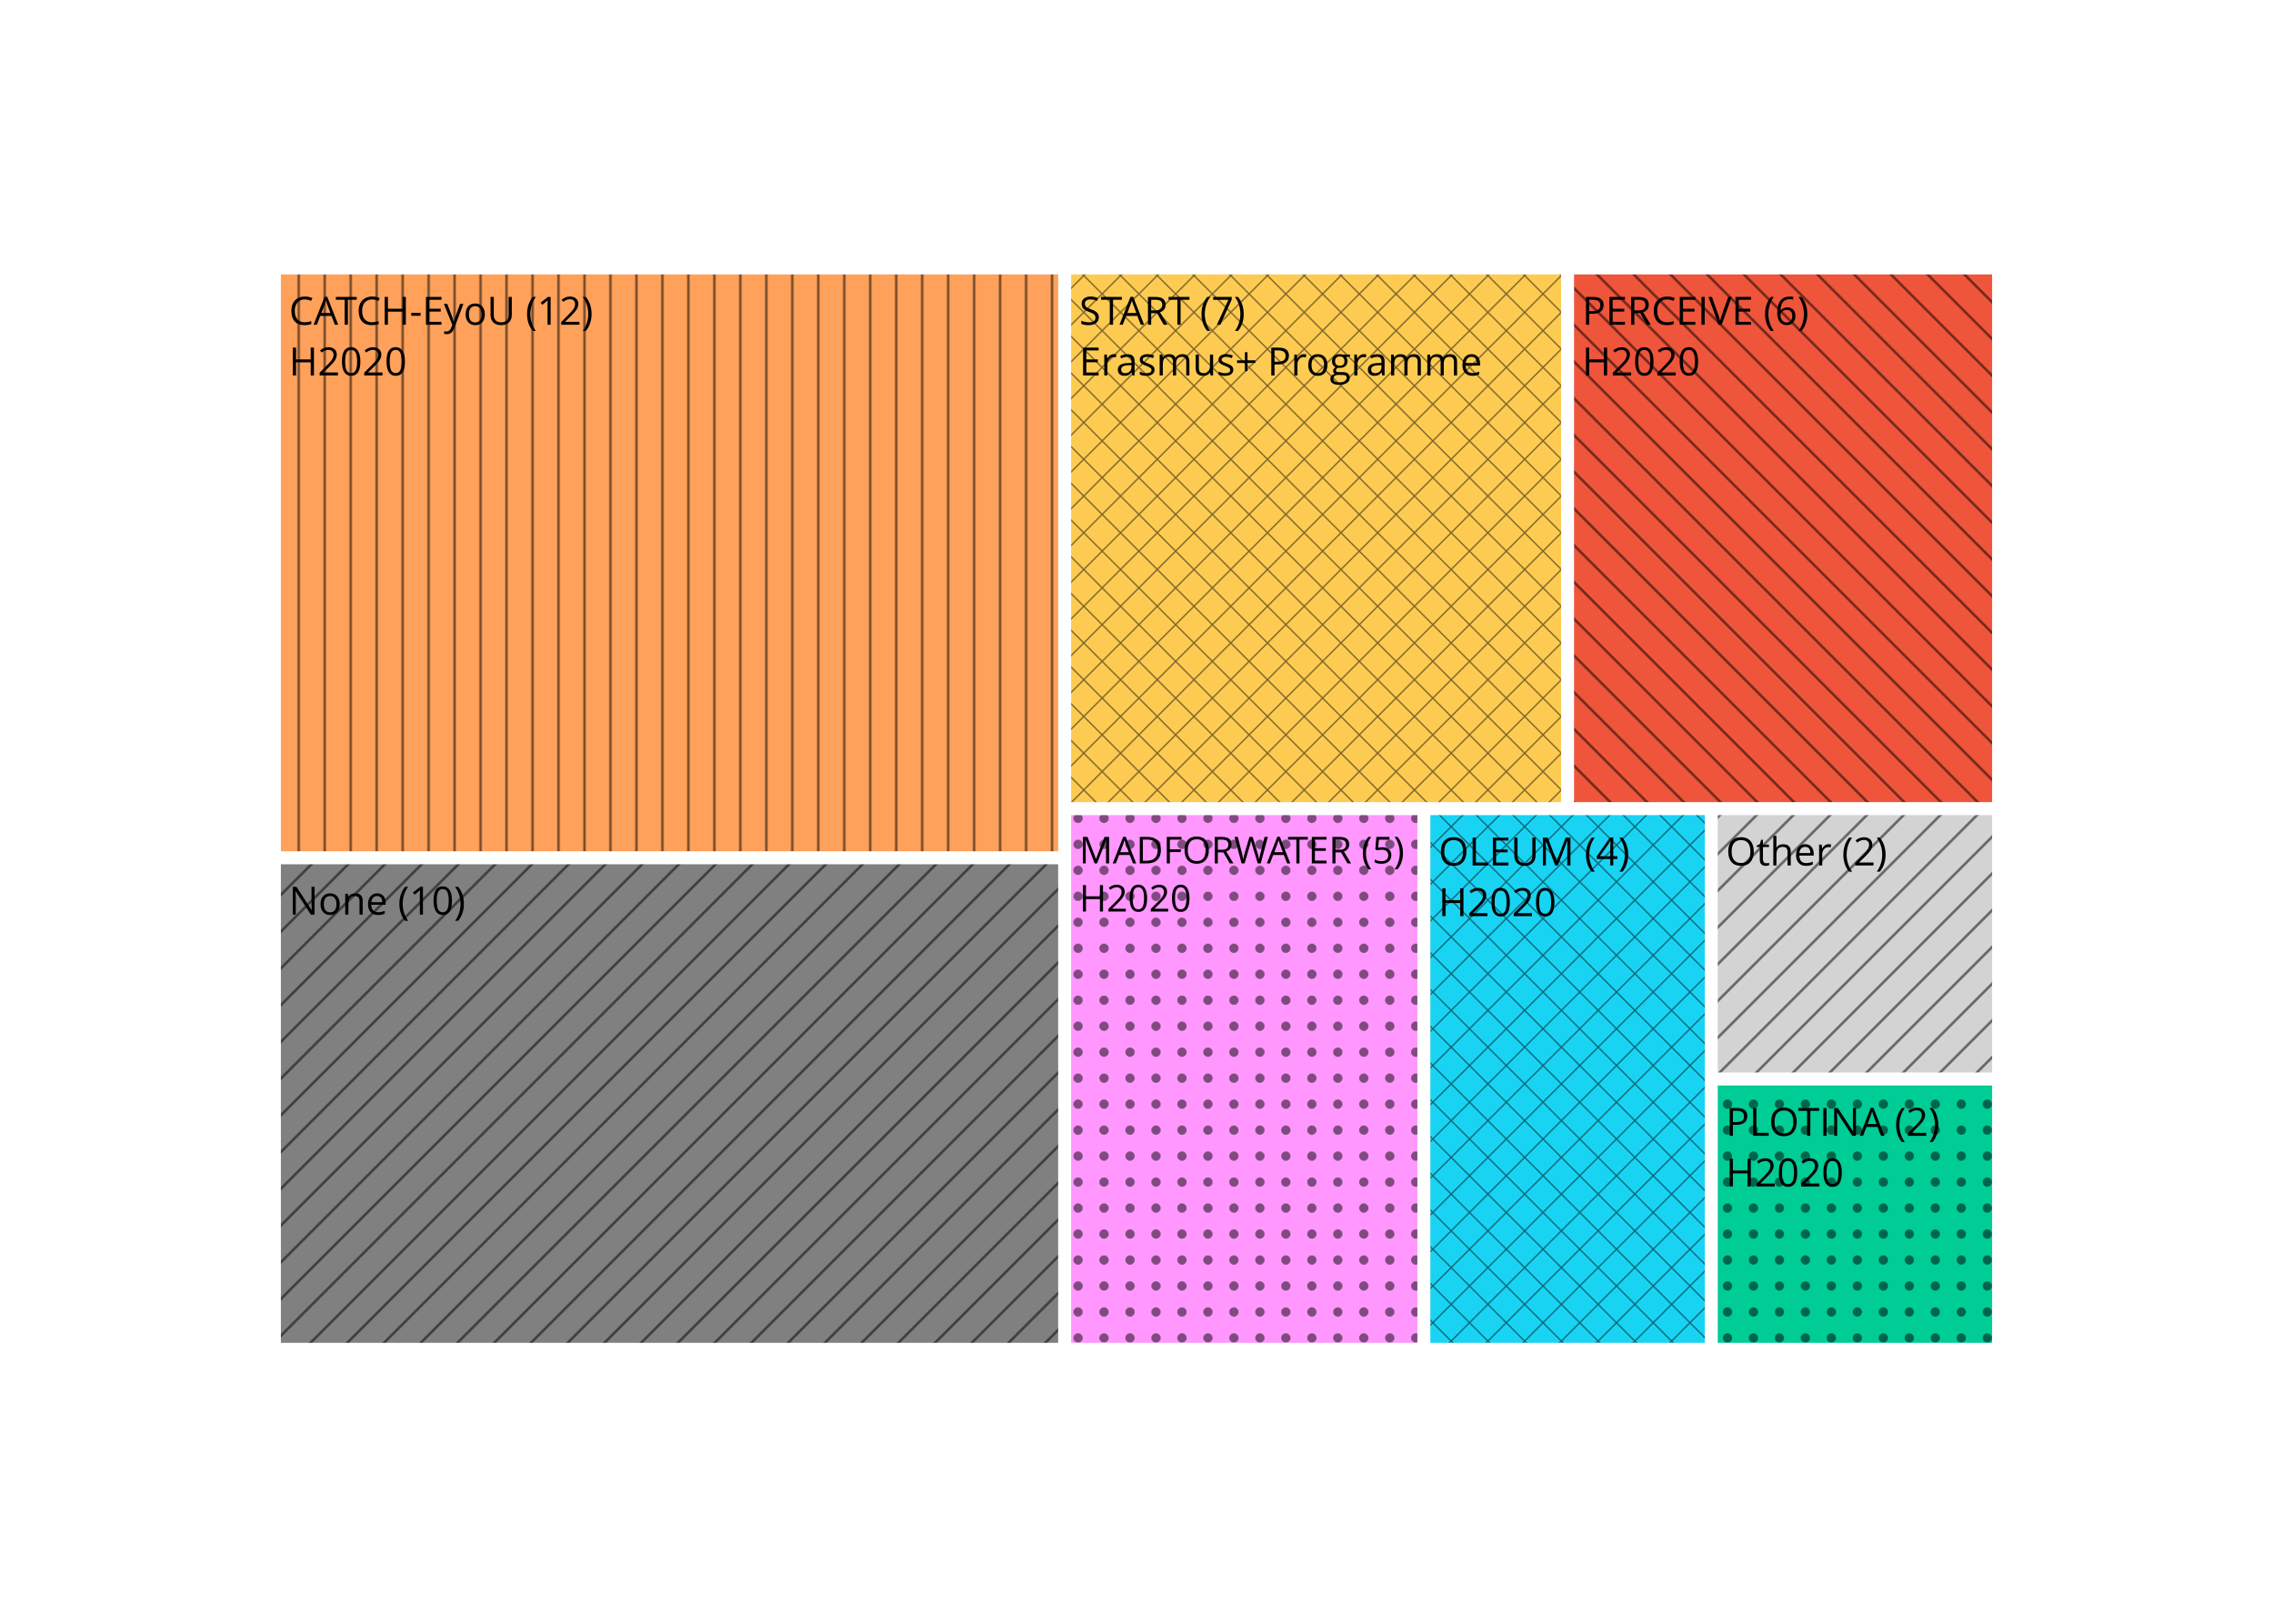
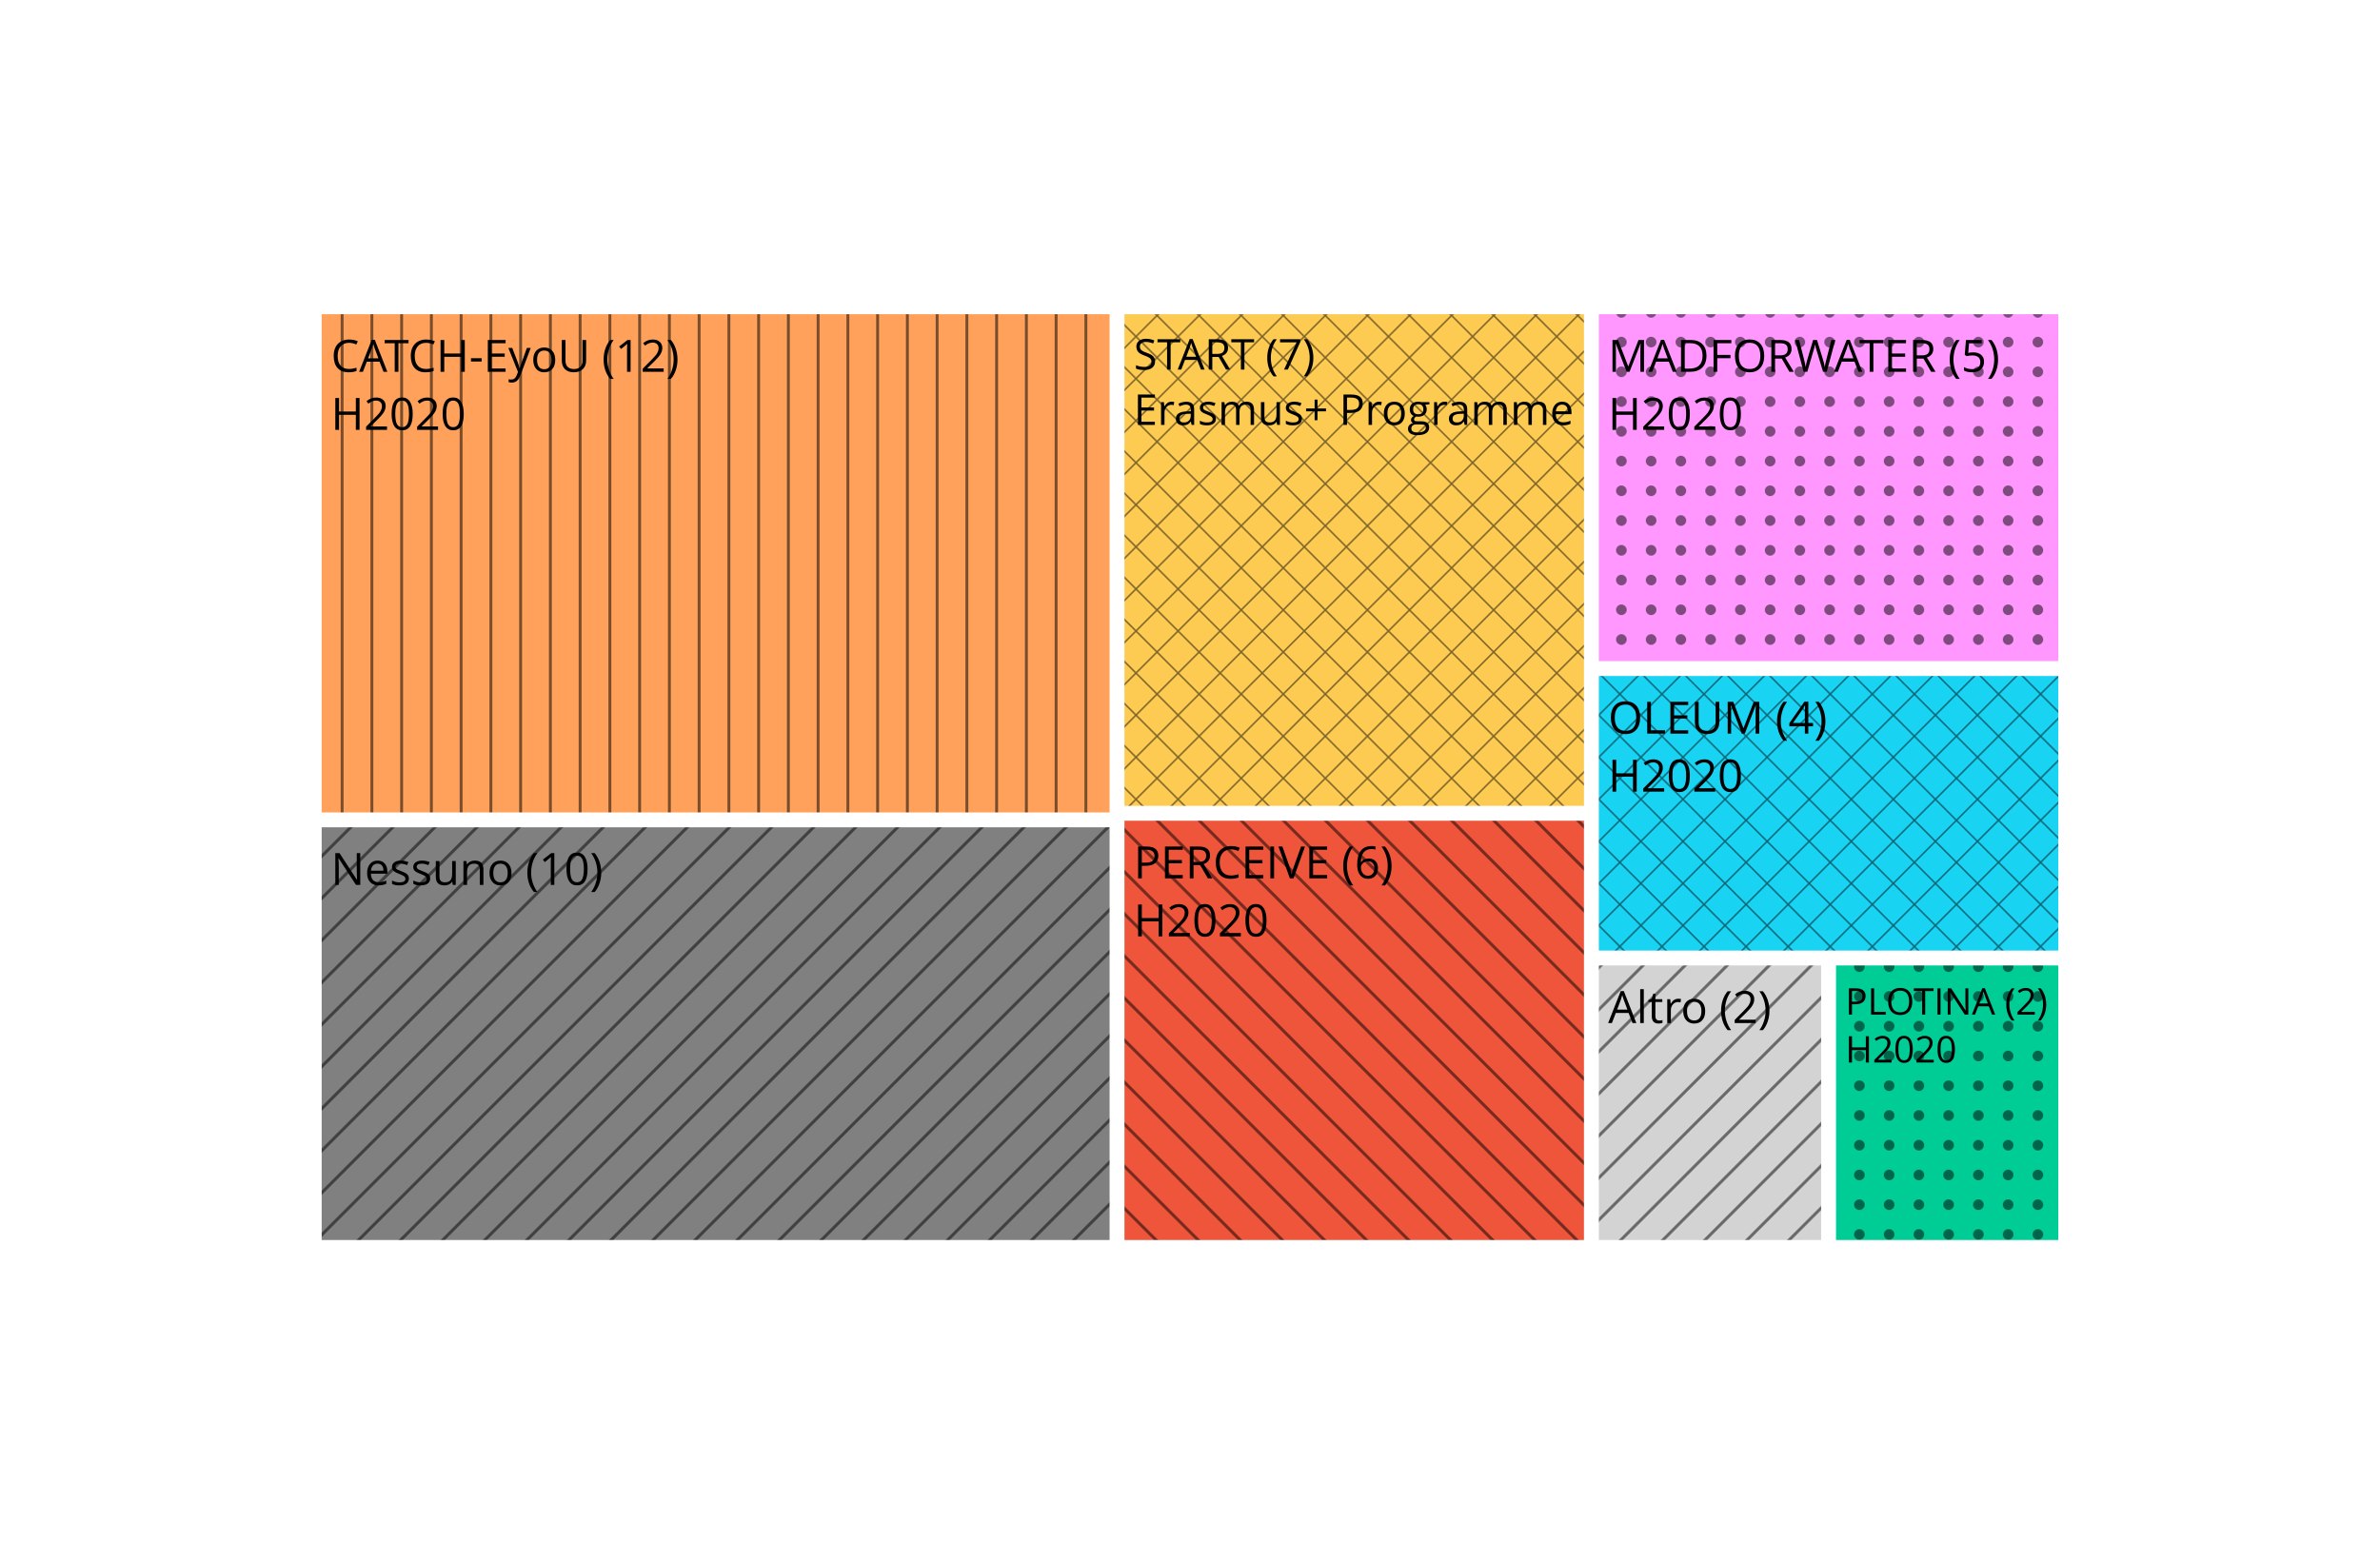
- <svg xmlns="http://www.w3.org/2000/svg" class="main-svg" width="700" height="500" style="" viewBox="0 0 700 500">
-   <rect x="0" y="0" width="700" height="500" style="fill: rgb(255, 255, 255); fill-opacity: 1;" />
-   <defs id="defs-f93629">
+ <svg xmlns="http://www.w3.org/2000/svg" class="main-svg" width="640" height="420" style="" viewBox="0 0 640 420">
+   <rect x="0" y="0" width="640" height="420" style="fill: rgb(255, 255, 255); fill-opacity: 1;" />
+   <defs id="defs-e0a8c4">
    <g class="clips" />
    <g class="gradients" />
    <g class="patterns">
-       <pattern id="pf93629-21e2d9-0" width="8px" height="8px" patternUnits="userSpaceOnUse" patternTransform="">
+       <pattern id="pe0a8c4-184751-1" width="8px" height="8px" patternUnits="userSpaceOnUse" patternTransform="">
        <rect width="8px" height="8px" fill="rgb(255, 161, 90)" fill-opacity="1" />
        <path d="M4,0L4,8" opacity="0.5" stroke="rgb(0, 0, 0)" stroke-width="0.8px" />
      </pattern>
-       <pattern id="pf93629-21e2d9-2" width="11.314px" height="11.314px" patternUnits="userSpaceOnUse" patternTransform="">
+       <pattern id="pe0a8c4-184751-3" width="11.314px" height="11.314px" patternUnits="userSpaceOnUse" patternTransform="">
        <rect width="11.314px" height="11.314px" fill="rgb(128, 128, 128)" fill-opacity="1" />
        <path d="M-2.828,2.828l5.657,-5.657M0,11.314L11.314,0M8.485,14.142l5.657,-5.657" opacity="0.5" stroke="rgb(0, 0, 0)" stroke-width="0.8px" />
      </pattern>
-       <pattern id="pf93629-21e2d9-7" width="11.314px" height="11.314px" patternUnits="userSpaceOnUse" patternTransform="">
+       <pattern id="pe0a8c4-184751-7" width="11.314px" height="11.314px" patternUnits="userSpaceOnUse" patternTransform="">
        <rect width="11.314px" height="11.314px" fill="rgb(254, 203, 82)" fill-opacity="1" />
        <path d="M-2.828,2.828l5.657,-5.657M0,11.314L11.314,0M8.485,14.142l5.657,-5.657M8.485,-2.828l5.657,5.657M0,0L11.314,11.314M-2.828,8.485l5.657,5.657" opacity="0.5" stroke="rgb(0, 0, 0)" stroke-width="0.411px" />
      </pattern>
-       <pattern id="pf93629-21e2d9-5" width="11.314px" height="11.314px" patternUnits="userSpaceOnUse" patternTransform="">
+       <pattern id="pe0a8c4-184751-5" width="11.314px" height="11.314px" patternUnits="userSpaceOnUse" patternTransform="">
        <rect width="11.314px" height="11.314px" fill="rgb(239, 85, 59)" fill-opacity="1" />
        <path d="M8.485,-2.828l5.657,5.657M0,0L11.314,11.314M-2.828,8.485l5.657,5.657" opacity="0.5" stroke="rgb(0, 0, 0)" stroke-width="0.8px" />
      </pattern>
-       <pattern id="pf93629-21e2d9-1" width="8px" height="8px" patternUnits="userSpaceOnUse" patternTransform="">
+       <pattern id="pe0a8c4-184751-2" width="8px" height="8px" patternUnits="userSpaceOnUse" patternTransform="">
        <rect width="8px" height="8px" fill="rgb(255, 151, 255)" fill-opacity="1" />
        <circle cx="4" cy="4" r="1.427" opacity="0.5" fill="rgb(0, 0, 0)" />
      </pattern>
-       <pattern id="pf93629-21e2d9-3" width="11.314px" height="11.314px" patternUnits="userSpaceOnUse" patternTransform="">
+       <pattern id="pe0a8c4-184751-4" width="11.314px" height="11.314px" patternUnits="userSpaceOnUse" patternTransform="">
        <rect width="11.314px" height="11.314px" fill="rgb(25, 211, 243)" fill-opacity="1" />
        <path d="M-2.828,2.828l5.657,-5.657M0,11.314L11.314,0M8.485,14.142l5.657,-5.657M8.485,-2.828l5.657,5.657M0,0L11.314,11.314M-2.828,8.485l5.657,5.657" opacity="0.5" stroke="rgb(0, 0, 0)" stroke-width="0.411px" />
      </pattern>
-       <pattern id="pf93629-21e2d9-4" width="11.314px" height="11.314px" patternUnits="userSpaceOnUse" patternTransform="">
+       <pattern id="pe0a8c4-184751-0" width="11.314px" height="11.314px" patternUnits="userSpaceOnUse" patternTransform="">
        <rect width="11.314px" height="11.314px" fill="rgb(211, 211, 211)" fill-opacity="1" />
        <path d="M-2.828,2.828l5.657,-5.657M0,11.314L11.314,0M8.485,14.142l5.657,-5.657" opacity="0.5" stroke="rgb(0, 0, 0)" stroke-width="0.8px" />
      </pattern>
-       <pattern id="pf93629-21e2d9-6" width="8px" height="8px" patternUnits="userSpaceOnUse" patternTransform="">
+       <pattern id="pe0a8c4-184751-6" width="8px" height="8px" patternUnits="userSpaceOnUse" patternTransform="">
        <rect width="8px" height="8px" fill="rgb(0, 204, 150)" fill-opacity="1" />
        <circle cx="4" cy="4" r="1.427" opacity="0.5" fill="rgb(0, 0, 0)" />
      </pattern>
    </g>
  </defs>
  <g class="bglayer" />
  <g class="layer-below">
    <g class="imagelayer" />
    <g class="shapelayer" />
  </g>
  <g class="cartesianlayer" />
  <g class="polarlayer" />
  <g class="smithlayer" />
  <g class="ternarylayer" />
  <g class="geolayer" />
  <g class="funnelarealayer" />
  <g class="pielayer" />
  <g class="iciclelayer" />
  <g class="treemaplayer">
    <g class="trace treemap" style="opacity: 1;">
      <g class="slice cursor-pointer">
-         <path class="surface" d="M80,60L620,60L620,420L80,420Z" style="pointer-events: none; fill: rgb(0, 0, 0); fill-opacity: 0; stroke-width: 0; stroke: rgb(0, 0, 0); stroke-opacity: 0; opacity: 100;" />
+         <path class="surface" d="M80,60L560,60L560,340L80,340Z" style="pointer-events: none; fill: rgb(0, 0, 0); fill-opacity: 0; stroke-width: 0; stroke: rgb(0, 0, 0); stroke-opacity: 0; opacity: 100;" />
        <g class="slicetext">
          <text data-notex="1" class="slicetext" text-anchor="start" x="0" y="0" style="font-family: 'Open Sans', verdana, arial, sans-serif; font-size: 12px; fill: rgb(42, 63, 95); fill-opacity: 1; white-space: pre;" transform="translate(86,76)"> </text>
        </g>
      </g>
      <g class="slice cursor-pointer">
-         <path class="surface pattern_filled" d="M86,84L326.375,84L326.375,262.636L86,262.636Z" style="pointer-events: none; stroke-width: 1; fill: url('#pf93629-21e2d9-0'); stroke: rgb(255, 255, 255); stroke-opacity: 1; opacity: 1;" />
+         <path class="surface pattern_filled" d="M86,84L298.875,84L298.875,219L86,219Z" style="pointer-events: none; stroke-width: 1; fill: url('#pe0a8c4-184751-1'); stroke: rgb(255, 255, 255); stroke-opacity: 1; opacity: 1;" />
        <g class="slicetext">
          <text data-notex="1" class="slicetext" text-anchor="start" x="0" y="0" style="font-family: 'Open Sans', verdana, arial, sans-serif; font-size: 12px; fill: rgb(68, 68, 68); fill-opacity: 1; white-space: pre;" transform="translate(89,100)">
            <tspan class="line" dy="0em" x="0" y="0">
              <tspan style=" fill: black; text-shadow: -2px -2px 0 #FFF, 2px -2px 0 #FFF, -2px 2px 0 #FFF, 2px 2px 0 #FFF, -2px 0 0 #FFF, 2px 0 0 #FFF, 0 -2px 0 #FFF, 0 2px 0 #FFF;">CATCH-EyoU (12)</tspan>
            </tspan>
            <tspan class="line" dy="1.3em" x="0" y="0">
              <tspan style=" fill: black; text-shadow: -2px -2px 0 #FFF, 2px -2px 0 #FFF, -2px 2px 0 #FFF, 2px 2px 0 #FFF, -2px 0 0 #FFF, 2px 0 0 #FFF, 0 -2px 0 #FFF, 0 2px 0 #FFF;">H2020</tspan>
            </tspan>
          </text>
        </g>
      </g>
      <g class="slice cursor-pointer">
-         <path class="surface pattern_filled" d="M86,265.636L326.375,265.636L326.375,414L86,414Z" style="pointer-events: none; stroke-width: 1; fill: url('#pf93629-21e2d9-2'); stroke: rgb(255, 255, 255); stroke-opacity: 1; opacity: 1;" />
+         <path class="surface pattern_filled" d="M86,222L298.875,222L298.875,334L86,334Z" style="pointer-events: none; stroke-width: 1; fill: url('#pe0a8c4-184751-3'); stroke: rgb(255, 255, 255); stroke-opacity: 1; opacity: 1;" />
        <g class="slicetext">
-           <text data-notex="1" class="slicetext" text-anchor="start" x="0" y="0" style="font-family: 'Open Sans', verdana, arial, sans-serif; font-size: 12px; fill: rgb(255, 255, 255); fill-opacity: 1; white-space: pre;" transform="translate(89,281.6364)">
+           <text data-notex="1" class="slicetext" text-anchor="start" x="0" y="0" style="font-family: 'Open Sans', verdana, arial, sans-serif; font-size: 12px; fill: rgb(255, 255, 255); fill-opacity: 1; white-space: pre;" transform="translate(89,238)">
            <tspan class="line" dy="0em" x="0" y="0">
-               <tspan style=" fill: black; text-shadow: -2px -2px 0 #FFF, 2px -2px 0 #FFF, -2px 2px 0 #FFF, 2px 2px 0 #FFF, -2px 0 0 #FFF, 2px 0 0 #FFF, 0 -2px 0 #FFF, 0 2px 0 #FFF;">None (10)</tspan>
+               <tspan style=" fill: black; text-shadow: -2px -2px 0 #FFF, 2px -2px 0 #FFF, -2px 2px 0 #FFF, 2px 2px 0 #FFF, -2px 0 0 #FFF, 2px 0 0 #FFF, 0 -2px 0 #FFF, 0 2px 0 #FFF;">Nessuno (10)</tspan>
            </tspan>
            <tspan class="line" dy="1.3em" x="0" y="0">
              <tspan style=" fill: black; text-shadow: -2px -2px 0 #FFF, 2px -2px 0 #FFF, -2px 2px 0 #FFF, 2px 2px 0 #FFF, -2px 0 0 #FFF, 2px 0 0 #FFF, 0 -2px 0 #FFF, 0 2px 0 #FFF;" />
            </tspan>
          </text>
        </g>
      </g>
      <g class="slice cursor-pointer">
-         <path class="surface pattern_filled" d="M329.375,84L481.25,84L481.25,247.5L329.375,247.5Z" style="pointer-events: none; stroke-width: 1; fill: url('#pf93629-21e2d9-7'); stroke: rgb(255, 255, 255); stroke-opacity: 1; opacity: 1;" />
+         <path class="surface pattern_filled" d="M301.875,84L426.438,84L426.438,217.231L301.875,217.231Z" style="pointer-events: none; stroke-width: 1; fill: url('#pe0a8c4-184751-7'); stroke: rgb(255, 255, 255); stroke-opacity: 1; opacity: 1;" />
        <g class="slicetext">
-           <text data-notex="1" class="slicetext" text-anchor="start" x="0" y="0" style="font-family: 'Open Sans', verdana, arial, sans-serif; font-size: 12px; fill: rgb(68, 68, 68); fill-opacity: 1; white-space: pre;" transform="translate(332.375,100)">
+           <text data-notex="1" class="slicetext" text-anchor="start" x="0" y="0" style="font-family: 'Open Sans', verdana, arial, sans-serif; font-size: 12px; fill: rgb(68, 68, 68); fill-opacity: 1; white-space: pre;" transform="translate(304.875,99.39772)scale(0.9536707)">
            <tspan class="line" dy="0em" x="0" y="0">
              <tspan style=" fill: black; text-shadow: -2px -2px 0 #FFF, 2px -2px 0 #FFF, -2px 2px 0 #FFF, 2px 2px 0 #FFF, -2px 0 0 #FFF, 2px 0 0 #FFF, 0 -2px 0 #FFF, 0 2px 0 #FFF;">START (7)</tspan>
            </tspan>
            <tspan class="line" dy="1.3em" x="0" y="0">
              <tspan style=" fill: black; text-shadow: -2px -2px 0 #FFF, 2px -2px 0 #FFF, -2px 2px 0 #FFF, 2px 2px 0 #FFF, -2px 0 0 #FFF, 2px 0 0 #FFF, 0 -2px 0 #FFF, 0 2px 0 #FFF;">Erasmus+ Programme</tspan>
            </tspan>
          </text>
        </g>
      </g>
      <g class="slice cursor-pointer">
-         <path class="surface pattern_filled" d="M484.25,84L614,84L614,247.5L484.25,247.5Z" style="pointer-events: none; stroke-width: 1; fill: url('#pf93629-21e2d9-5'); stroke: rgb(255, 255, 255); stroke-opacity: 1; opacity: 1;" />
+         <path class="surface pattern_filled" d="M301.875,220.231L426.438,220.231L426.438,334L301.875,334Z" style="pointer-events: none; stroke-width: 1; fill: url('#pe0a8c4-184751-5'); stroke: rgb(255, 255, 255); stroke-opacity: 1; opacity: 1;" />
        <g class="slicetext">
-           <text data-notex="1" class="slicetext" text-anchor="start" x="0" y="0" style="font-family: 'Open Sans', verdana, arial, sans-serif; font-size: 12px; fill: rgb(255, 255, 255); fill-opacity: 1; white-space: pre;" transform="translate(487.25,100)">
+           <text data-notex="1" class="slicetext" text-anchor="start" x="0" y="0" style="font-family: 'Open Sans', verdana, arial, sans-serif; font-size: 12px; fill: rgb(255, 255, 255); fill-opacity: 1; white-space: pre;" transform="translate(304.875,236.2308)">
            <tspan class="line" dy="0em" x="0" y="0">
              <tspan style=" fill: black; text-shadow: -2px -2px 0 #FFF, 2px -2px 0 #FFF, -2px 2px 0 #FFF, 2px 2px 0 #FFF, -2px 0 0 #FFF, 2px 0 0 #FFF, 0 -2px 0 #FFF, 0 2px 0 #FFF;">PERCEIVE (6)</tspan>
            </tspan>
            <tspan class="line" dy="1.3em" x="0" y="0">
              <tspan style=" fill: black; text-shadow: -2px -2px 0 #FFF, 2px -2px 0 #FFF, -2px 2px 0 #FFF, 2px 2px 0 #FFF, -2px 0 0 #FFF, 2px 0 0 #FFF, 0 -2px 0 #FFF, 0 2px 0 #FFF;">H2020</tspan>
            </tspan>
          </text>
        </g>
      </g>
      <g class="slice cursor-pointer">
-         <path class="surface pattern_filled" d="M329.375,250.5L437,250.5L437,414L329.375,414Z" style="pointer-events: none; stroke-width: 1; fill: url('#pf93629-21e2d9-1'); stroke: rgb(255, 255, 255); stroke-opacity: 1; opacity: 1;" />
+         <path class="surface pattern_filled" d="M429.438,84L554,84L554,178.308L429.438,178.308Z" style="pointer-events: none; stroke-width: 1; fill: url('#pe0a8c4-184751-2'); stroke: rgb(255, 255, 255); stroke-opacity: 1; opacity: 1;" />
        <g class="slicetext">
-           <text data-notex="1" class="slicetext" text-anchor="start" x="0" y="0" style="font-family: 'Open Sans', verdana, arial, sans-serif; font-size: 12px; fill: rgb(68, 68, 68); fill-opacity: 1; white-space: pre;" transform="translate(332.375,265.8596)scale(0.9507382)">
+           <text data-notex="1" class="slicetext" text-anchor="start" x="0" y="0" style="font-family: 'Open Sans', verdana, arial, sans-serif; font-size: 12px; fill: rgb(68, 68, 68); fill-opacity: 1; white-space: pre;" transform="translate(432.4375,100)">
            <tspan class="line" dy="0em" x="0" y="0">
              <tspan style=" fill: black; text-shadow: -2px -2px 0 #FFF, 2px -2px 0 #FFF, -2px 2px 0 #FFF, 2px 2px 0 #FFF, -2px 0 0 #FFF, 2px 0 0 #FFF, 0 -2px 0 #FFF, 0 2px 0 #FFF;">MADFORWATER (5)</tspan>
            </tspan>
            <tspan class="line" dy="1.3em" x="0" y="0">
              <tspan style=" fill: black; text-shadow: -2px -2px 0 #FFF, 2px -2px 0 #FFF, -2px 2px 0 #FFF, 2px 2px 0 #FFF, -2px 0 0 #FFF, 2px 0 0 #FFF, 0 -2px 0 #FFF, 0 2px 0 #FFF;">H2020</tspan>
            </tspan>
          </text>
        </g>
      </g>
      <g class="slice cursor-pointer">
-         <path class="surface pattern_filled" d="M440,250.5L525.5,250.5L525.5,414L440,414Z" style="pointer-events: none; stroke-width: 1; fill: url('#pf93629-21e2d9-3'); stroke: rgb(255, 255, 255); stroke-opacity: 1; opacity: 1;" />
+         <path class="surface pattern_filled" d="M429.438,181.308L554,181.308L554,256.154L429.438,256.154Z" style="pointer-events: none; stroke-width: 1; fill: url('#pe0a8c4-184751-4'); stroke: rgb(255, 255, 255); stroke-opacity: 1; opacity: 1;" />
        <g class="slicetext">
-           <text data-notex="1" class="slicetext" text-anchor="start" x="0" y="0" style="font-family: 'Open Sans', verdana, arial, sans-serif; font-size: 12px; fill: rgb(68, 68, 68); fill-opacity: 1; white-space: pre;" transform="translate(443,266.5)">
+           <text data-notex="1" class="slicetext" text-anchor="start" x="0" y="0" style="font-family: 'Open Sans', verdana, arial, sans-serif; font-size: 12px; fill: rgb(68, 68, 68); fill-opacity: 1; white-space: pre;" transform="translate(432.4375,197.3077)">
            <tspan class="line" dy="0em" x="0" y="0">
              <tspan style=" fill: black; text-shadow: -2px -2px 0 #FFF, 2px -2px 0 #FFF, -2px 2px 0 #FFF, 2px 2px 0 #FFF, -2px 0 0 #FFF, 2px 0 0 #FFF, 0 -2px 0 #FFF, 0 2px 0 #FFF;">OLEUM (4)</tspan>
            </tspan>
            <tspan class="line" dy="1.3em" x="0" y="0">
              <tspan style=" fill: black; text-shadow: -2px -2px 0 #FFF, 2px -2px 0 #FFF, -2px 2px 0 #FFF, 2px 2px 0 #FFF, -2px 0 0 #FFF, 2px 0 0 #FFF, 0 -2px 0 #FFF, 0 2px 0 #FFF;">H2020</tspan>
            </tspan>
          </text>
        </g>
      </g>
      <g class="slice cursor-pointer">
-         <path class="surface pattern_filled" d="M528.5,250.5L614,250.5L614,330.75L528.5,330.75Z" style="pointer-events: none; stroke-width: 1; fill: url('#pf93629-21e2d9-4'); stroke: rgb(255, 255, 255); stroke-opacity: 1; opacity: 1;" />
+         <path class="surface pattern_filled" d="M429.438,259.154L490.219,259.154L490.219,334L429.438,334Z" style="pointer-events: none; stroke-width: 1; fill: url('#pe0a8c4-184751-0'); stroke: rgb(255, 255, 255); stroke-opacity: 1; opacity: 1;" />
        <g class="slicetext">
-           <text data-notex="1" class="slicetext" text-anchor="start" x="0" y="0" style="font-family: 'Open Sans', verdana, arial, sans-serif; font-size: 12px; fill: rgb(68, 68, 68); fill-opacity: 1; white-space: pre;" transform="translate(531.5,266.5)">
+           <text data-notex="1" class="slicetext" text-anchor="start" x="0" y="0" style="font-family: 'Open Sans', verdana, arial, sans-serif; font-size: 12px; fill: rgb(68, 68, 68); fill-opacity: 1; white-space: pre;" transform="translate(432.4375,275.1538)">
            <tspan class="line" dy="0em" x="0" y="0">
-               <tspan style=" fill: black; text-shadow: -2px -2px 0 #FFF, 2px -2px 0 #FFF, -2px 2px 0 #FFF, 2px 2px 0 #FFF, -2px 0 0 #FFF, 2px 0 0 #FFF, 0 -2px 0 #FFF, 0 2px 0 #FFF;">Other (2)</tspan>
+               <tspan style=" fill: black; text-shadow: -2px -2px 0 #FFF, 2px -2px 0 #FFF, -2px 2px 0 #FFF, 2px 2px 0 #FFF, -2px 0 0 #FFF, 2px 0 0 #FFF, 0 -2px 0 #FFF, 0 2px 0 #FFF;">Altro (2)</tspan>
            </tspan>
            <tspan class="line" dy="1.3em" x="0" y="0">
              <tspan style=" fill: black; text-shadow: -2px -2px 0 #FFF, 2px -2px 0 #FFF, -2px 2px 0 #FFF, 2px 2px 0 #FFF, -2px 0 0 #FFF, 2px 0 0 #FFF, 0 -2px 0 #FFF, 0 2px 0 #FFF;" />
            </tspan>
          </text>
        </g>
      </g>
      <g class="slice cursor-pointer">
-         <path class="surface pattern_filled" d="M528.5,333.75L614,333.75L614,414L528.5,414Z" style="pointer-events: none; stroke-width: 1; fill: url('#pf93629-21e2d9-6'); stroke: rgb(255, 255, 255); stroke-opacity: 1; opacity: 1;" />
+         <path class="surface pattern_filled" d="M493.219,259.154L554,259.154L554,334L493.219,334Z" style="pointer-events: none; stroke-width: 1; fill: url('#pe0a8c4-184751-6'); stroke: rgb(255, 255, 255); stroke-opacity: 1; opacity: 1;" />
        <g class="slicetext">
-           <text data-notex="1" class="slicetext" text-anchor="start" x="0" y="0" style="font-family: 'Open Sans', verdana, arial, sans-serif; font-size: 12px; fill: rgb(68, 68, 68); fill-opacity: 1; white-space: pre;" transform="translate(531.5,349.75)">
+           <text data-notex="1" class="slicetext" text-anchor="start" x="0" y="0" style="font-family: 'Open Sans', verdana, arial, sans-serif; font-size: 12px; fill: rgb(68, 68, 68); fill-opacity: 1; white-space: pre;" transform="translate(496.2188,272.8863)scale(0.8255725)">
            <tspan class="line" dy="0em" x="0" y="0">
              <tspan style=" fill: black; text-shadow: -2px -2px 0 #FFF, 2px -2px 0 #FFF, -2px 2px 0 #FFF, 2px 2px 0 #FFF, -2px 0 0 #FFF, 2px 0 0 #FFF, 0 -2px 0 #FFF, 0 2px 0 #FFF;">PLOTINA (2)</tspan>
            </tspan>
            <tspan class="line" dy="1.3em" x="0" y="0">
              <tspan style=" fill: black; text-shadow: -2px -2px 0 #FFF, 2px -2px 0 #FFF, -2px 2px 0 #FFF, 2px 2px 0 #FFF, -2px 0 0 #FFF, 2px 0 0 #FFF, 0 -2px 0 #FFF, 0 2px 0 #FFF;">H2020</tspan>
            </tspan>
          </text>
        </g>
      </g>
    </g>
  </g>
  <g class="sunburstlayer" />
  <g class="glimages" />
-   <defs id="topdefs-f93629">
+   <defs id="topdefs-e0a8c4">
    <g class="clips" />
  </defs>
  <g class="layer-above">
    <g class="imagelayer" />
    <g class="shapelayer" />
  </g>
  <g class="infolayer">
    <g class="g-gtitle" />
  </g>
</svg>
